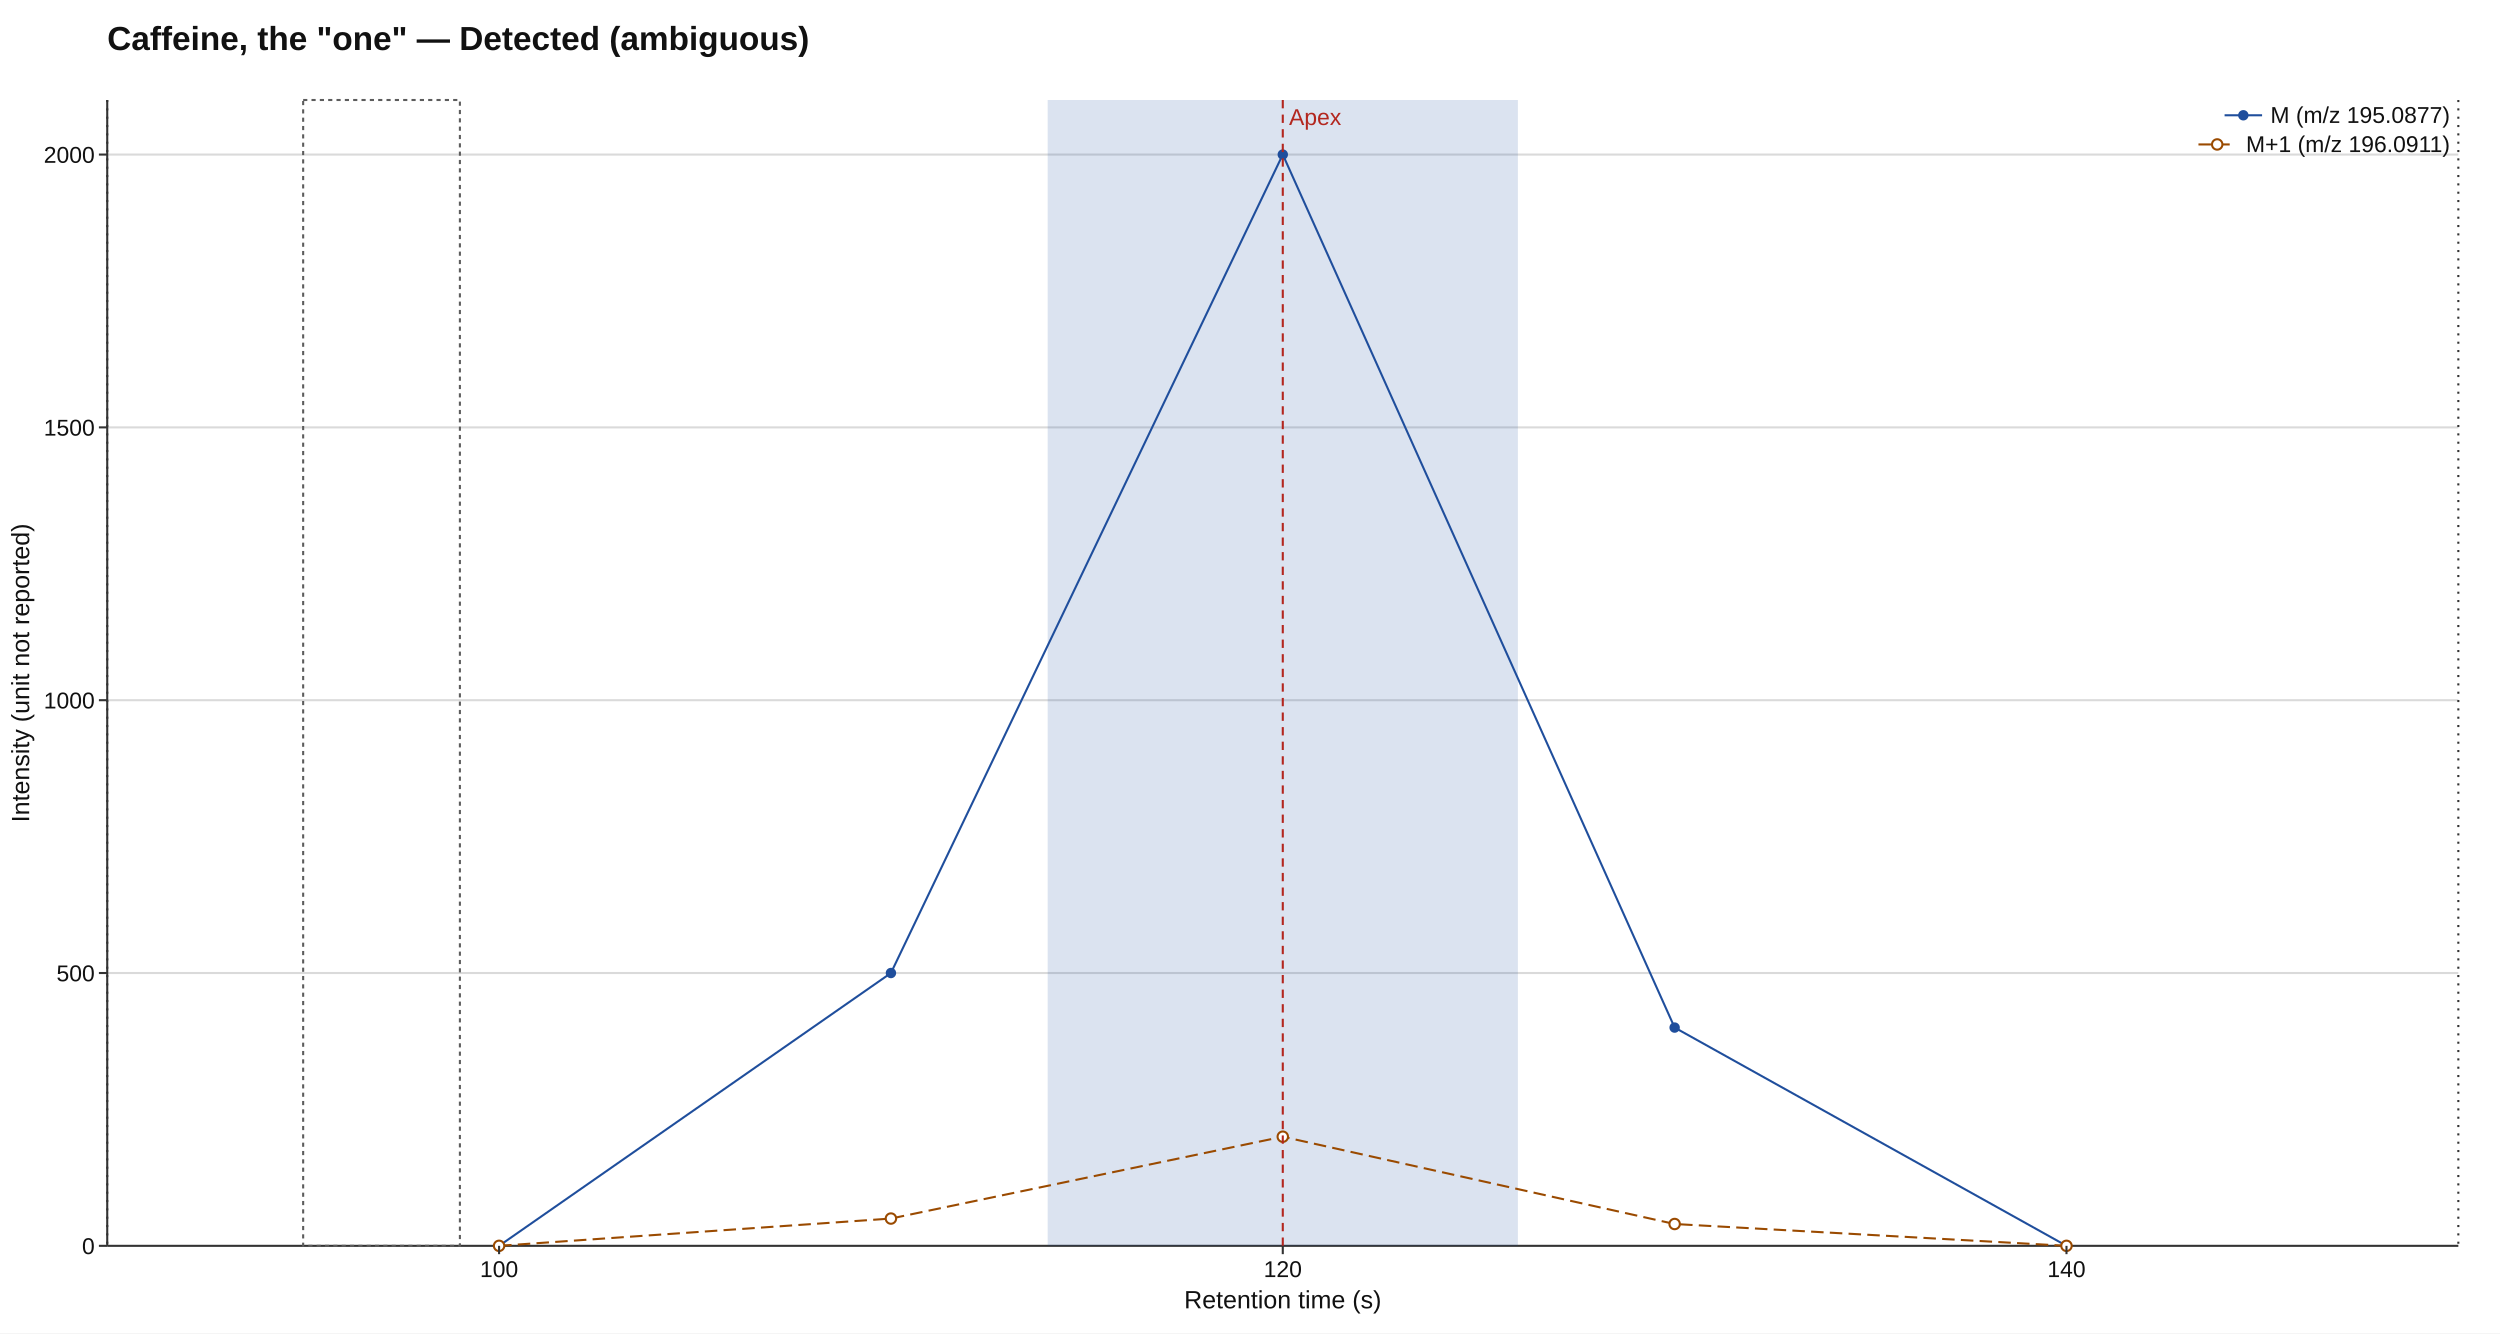
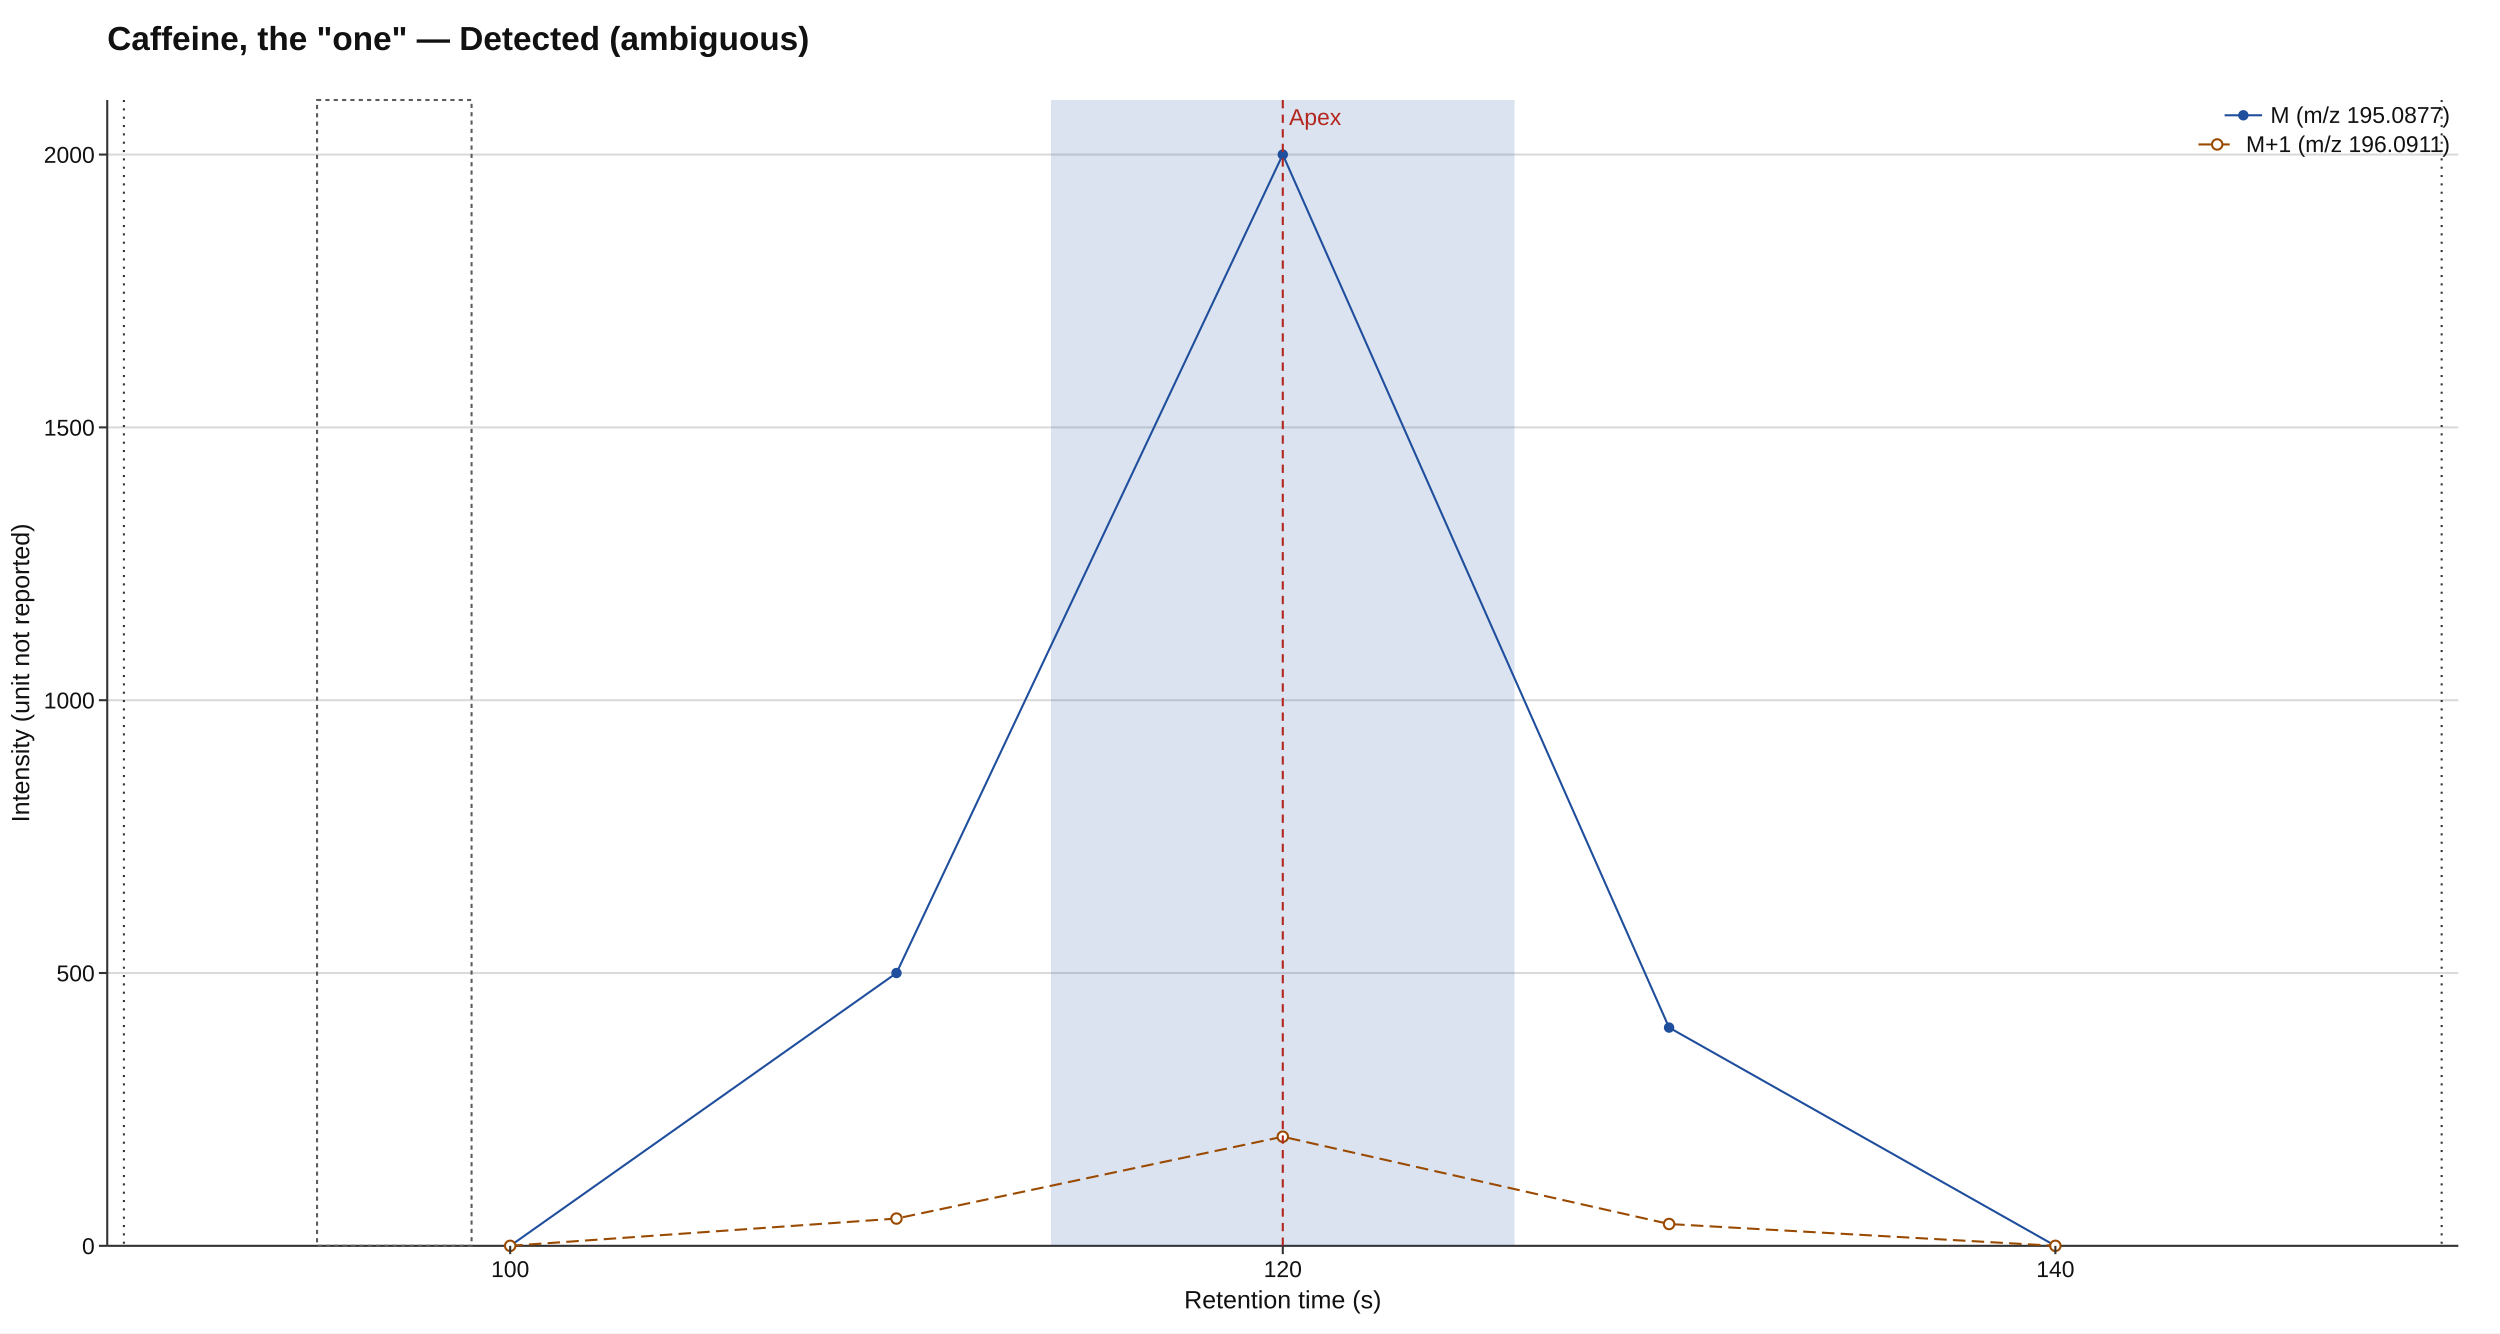
<svg xmlns="http://www.w3.org/2000/svg" width="1200.000" height="640.000" viewBox="0 0 1200.000 640.000" role="img">
  <rect x="0" y="0" width="1200.000" height="640.000" fill="#ffffff" />
  <text x="51.471" y="24.000" fill="#111111" font-family="Arial, 'Liberation Sans', Helvetica, sans-serif" font-size="16.000" font-weight="700" xml:space="preserve">Caffeine, the "one" — Detected (ambiguous)</text>
  <line x1="51.471" y1="467.048" x2="1180.000" y2="467.048" stroke="#333333" stroke-width="1.000" stroke-opacity="0.18" />
  <line x1="51.471" y1="336.095" x2="1180.000" y2="336.095" stroke="#333333" stroke-width="1.000" stroke-opacity="0.18" />
  <line x1="51.471" y1="205.143" x2="1180.000" y2="205.143" stroke="#333333" stroke-width="1.000" stroke-opacity="0.18" />
  <line x1="51.471" y1="74.190" x2="1180.000" y2="74.190" stroke="#333333" stroke-width="1.000" stroke-opacity="0.18" />
  <line x1="51.471" y1="598.000" x2="1180.000" y2="598.000" stroke="#333333" stroke-width="1.000" />
  <line x1="51.471" y1="48.000" x2="51.471" y2="598.000" stroke="#333333" stroke-width="1.000" />
-   <line x1="51.471" y1="48.000" x2="51.471" y2="598.000" stroke="#333333" stroke-width="1.000" stroke-dasharray="1 3" />
-   <line x1="1180.000" y1="48.000" x2="1180.000" y2="598.000" stroke="#333333" stroke-width="1.000" stroke-dasharray="1 3" />
-   <rect x="502.882" y="48.000" width="225.706" height="550.000" fill="#1f4e9c" fill-opacity="0.16" />
-   <rect x="145.515" y="48.000" width="75.235" height="550.000" fill="none" stroke="#5c5c5c" stroke-width="1.000" stroke-dasharray="2 2" />
-   <path d="M239.559 598.000L427.647 467.048L615.735 74.190L803.824 493.238L991.912 598.000" fill="none" stroke="#1f4e9c" stroke-width="1.000" />
-   <circle cx="239.559" cy="598.000" r="2.500" fill="#1f4e9c" />
-   <circle cx="427.647" cy="467.048" r="2.500" fill="#1f4e9c" />
+   <line x1="59.471" y1="48.000" x2="59.471" y2="598.000" stroke="#333333" stroke-width="1.000" stroke-dasharray="1 3" />
+   <line x1="1172.000" y1="48.000" x2="1172.000" y2="598.000" stroke="#333333" stroke-width="1.000" stroke-dasharray="1 3" />
+   <rect x="504.482" y="48.000" width="222.506" height="550.000" fill="#1f4e9c" fill-opacity="0.16" />
+   <rect x="152.181" y="48.000" width="74.169" height="550.000" fill="none" stroke="#5c5c5c" stroke-width="1.000" stroke-dasharray="2 2" />
+   <path d="M244.892 598.000L430.314 467.048L615.735 74.190L801.157 493.238L986.578 598.000" fill="none" stroke="#1f4e9c" stroke-width="1.000" />
+   <circle cx="244.892" cy="598.000" r="2.500" fill="#1f4e9c" />
+   <circle cx="430.314" cy="467.048" r="2.500" fill="#1f4e9c" />
  <circle cx="615.735" cy="74.190" r="2.500" fill="#1f4e9c" />
-   <circle cx="803.824" cy="493.238" r="2.500" fill="#1f4e9c" />
-   <circle cx="991.912" cy="598.000" r="2.500" fill="#1f4e9c" />
-   <path d="M239.559 598.000L427.647 584.905L615.735 545.619L803.824 587.524L991.912 598.000" fill="none" stroke="#9a4a00" stroke-width="1.000" stroke-dasharray="6 3" />
-   <circle cx="239.559" cy="598.000" r="2.500" fill="#ffffff" stroke="#9a4a00" stroke-width="1.000" />
-   <circle cx="427.647" cy="584.905" r="2.500" fill="#ffffff" stroke="#9a4a00" stroke-width="1.000" />
+   <circle cx="801.157" cy="493.238" r="2.500" fill="#1f4e9c" />
+   <circle cx="986.578" cy="598.000" r="2.500" fill="#1f4e9c" />
+   <path d="M244.892 598.000L430.314 584.905L615.735 545.619L801.157 587.524L986.578 598.000" fill="none" stroke="#9a4a00" stroke-width="1.000" stroke-dasharray="6 3" />
+   <circle cx="244.892" cy="598.000" r="2.500" fill="#ffffff" stroke="#9a4a00" stroke-width="1.000" />
+   <circle cx="430.314" cy="584.905" r="2.500" fill="#ffffff" stroke="#9a4a00" stroke-width="1.000" />
  <circle cx="615.735" cy="545.619" r="2.500" fill="#ffffff" stroke="#9a4a00" stroke-width="1.000" />
-   <circle cx="803.824" cy="587.524" r="2.500" fill="#ffffff" stroke="#9a4a00" stroke-width="1.000" />
-   <circle cx="991.912" cy="598.000" r="2.500" fill="#ffffff" stroke="#9a4a00" stroke-width="1.000" />
+   <circle cx="801.157" cy="587.524" r="2.500" fill="#ffffff" stroke="#9a4a00" stroke-width="1.000" />
+   <circle cx="986.578" cy="598.000" r="2.500" fill="#ffffff" stroke="#9a4a00" stroke-width="1.000" />
  <line x1="1067.799" y1="55.333" x2="1085.799" y2="55.333" stroke="#1f4e9c" stroke-width="1.000" />
  <circle cx="1076.799" cy="55.333" r="2.500" fill="#1f4e9c" />
  <text x="1176.000" y="59.000" fill="#111111" font-family="Arial, 'Liberation Sans', Helvetica, sans-serif" font-size="11.000" text-anchor="end" xml:space="preserve">M (m/z 195.0877)</text>
  <line x1="1055.258" y1="69.333" x2="1073.258" y2="69.333" stroke="#9a4a00" stroke-width="1.000" stroke-dasharray="6 3" />
  <circle cx="1064.258" cy="69.333" r="2.500" fill="#ffffff" stroke="#9a4a00" stroke-width="1.000" />
  <text x="1176.000" y="73.000" fill="#111111" font-family="Arial, 'Liberation Sans', Helvetica, sans-serif" font-size="11.000" text-anchor="end" xml:space="preserve">M+1 (m/z 196.0911)</text>
  <line x1="615.735" y1="48.000" x2="615.735" y2="598.000" stroke="#b3261e" stroke-width="1.000" stroke-dasharray="4 3" />
  <text x="618.735" y="60.000" fill="#b3261e" font-family="Arial, 'Liberation Sans', Helvetica, sans-serif" font-size="11.000">
    <tspan x="618.735" y="60.000" xml:space="preserve">Apex</tspan>
  </text>
  <line x1="47.471" y1="598.000" x2="51.471" y2="598.000" stroke="#333333" stroke-width="1.000" />
  <text x="45.471" y="601.960" fill="#111111" font-family="Arial, 'Liberation Sans', Helvetica, sans-serif" font-size="11.000" text-anchor="end" xml:space="preserve">0</text>
  <line x1="47.471" y1="467.048" x2="51.471" y2="467.048" stroke="#333333" stroke-width="1.000" />
  <text x="45.471" y="471.008" fill="#111111" font-family="Arial, 'Liberation Sans', Helvetica, sans-serif" font-size="11.000" text-anchor="end" xml:space="preserve">500</text>
  <line x1="47.471" y1="336.095" x2="51.471" y2="336.095" stroke="#333333" stroke-width="1.000" />
  <text x="45.471" y="340.055" fill="#111111" font-family="Arial, 'Liberation Sans', Helvetica, sans-serif" font-size="11.000" text-anchor="end" xml:space="preserve">1000</text>
  <line x1="47.471" y1="205.143" x2="51.471" y2="205.143" stroke="#333333" stroke-width="1.000" />
  <text x="45.471" y="209.103" fill="#111111" font-family="Arial, 'Liberation Sans', Helvetica, sans-serif" font-size="11.000" text-anchor="end" xml:space="preserve">1500</text>
  <line x1="47.471" y1="74.190" x2="51.471" y2="74.190" stroke="#333333" stroke-width="1.000" />
  <text x="45.471" y="78.150" fill="#111111" font-family="Arial, 'Liberation Sans', Helvetica, sans-serif" font-size="11.000" text-anchor="end" xml:space="preserve">2000</text>
-   <line x1="239.559" y1="598.000" x2="239.559" y2="602.000" stroke="#333333" stroke-width="1.000" />
-   <text x="239.559" y="613.000" fill="#111111" font-family="Arial, 'Liberation Sans', Helvetica, sans-serif" font-size="11.000" text-anchor="middle" xml:space="preserve">100</text>
+   <line x1="244.892" y1="598.000" x2="244.892" y2="602.000" stroke="#333333" stroke-width="1.000" />
+   <text x="244.892" y="613.000" fill="#111111" font-family="Arial, 'Liberation Sans', Helvetica, sans-serif" font-size="11.000" text-anchor="middle" xml:space="preserve">100</text>
  <line x1="615.735" y1="598.000" x2="615.735" y2="602.000" stroke="#333333" stroke-width="1.000" />
  <text x="615.735" y="613.000" fill="#111111" font-family="Arial, 'Liberation Sans', Helvetica, sans-serif" font-size="11.000" text-anchor="middle" xml:space="preserve">120</text>
-   <line x1="991.912" y1="598.000" x2="991.912" y2="602.000" stroke="#333333" stroke-width="1.000" />
-   <text x="991.912" y="613.000" fill="#111111" font-family="Arial, 'Liberation Sans', Helvetica, sans-serif" font-size="11.000" text-anchor="middle" xml:space="preserve">140</text>
+   <line x1="986.578" y1="598.000" x2="986.578" y2="602.000" stroke="#333333" stroke-width="1.000" />
+   <text x="986.578" y="613.000" fill="#111111" font-family="Arial, 'Liberation Sans', Helvetica, sans-serif" font-size="11.000" text-anchor="middle" xml:space="preserve">140</text>
  <text x="615.735" y="628.000" fill="#111111" font-family="Arial, 'Liberation Sans', Helvetica, sans-serif" font-size="12.000" text-anchor="middle" xml:space="preserve">Retention time (s)</text>
  <text x="14.000" y="323.000" fill="#111111" font-family="Arial, 'Liberation Sans', Helvetica, sans-serif" font-size="12.000" text-anchor="middle" transform="rotate(-90 14.000 323.000)" xml:space="preserve">Intensity (unit not reported)</text>
</svg>
